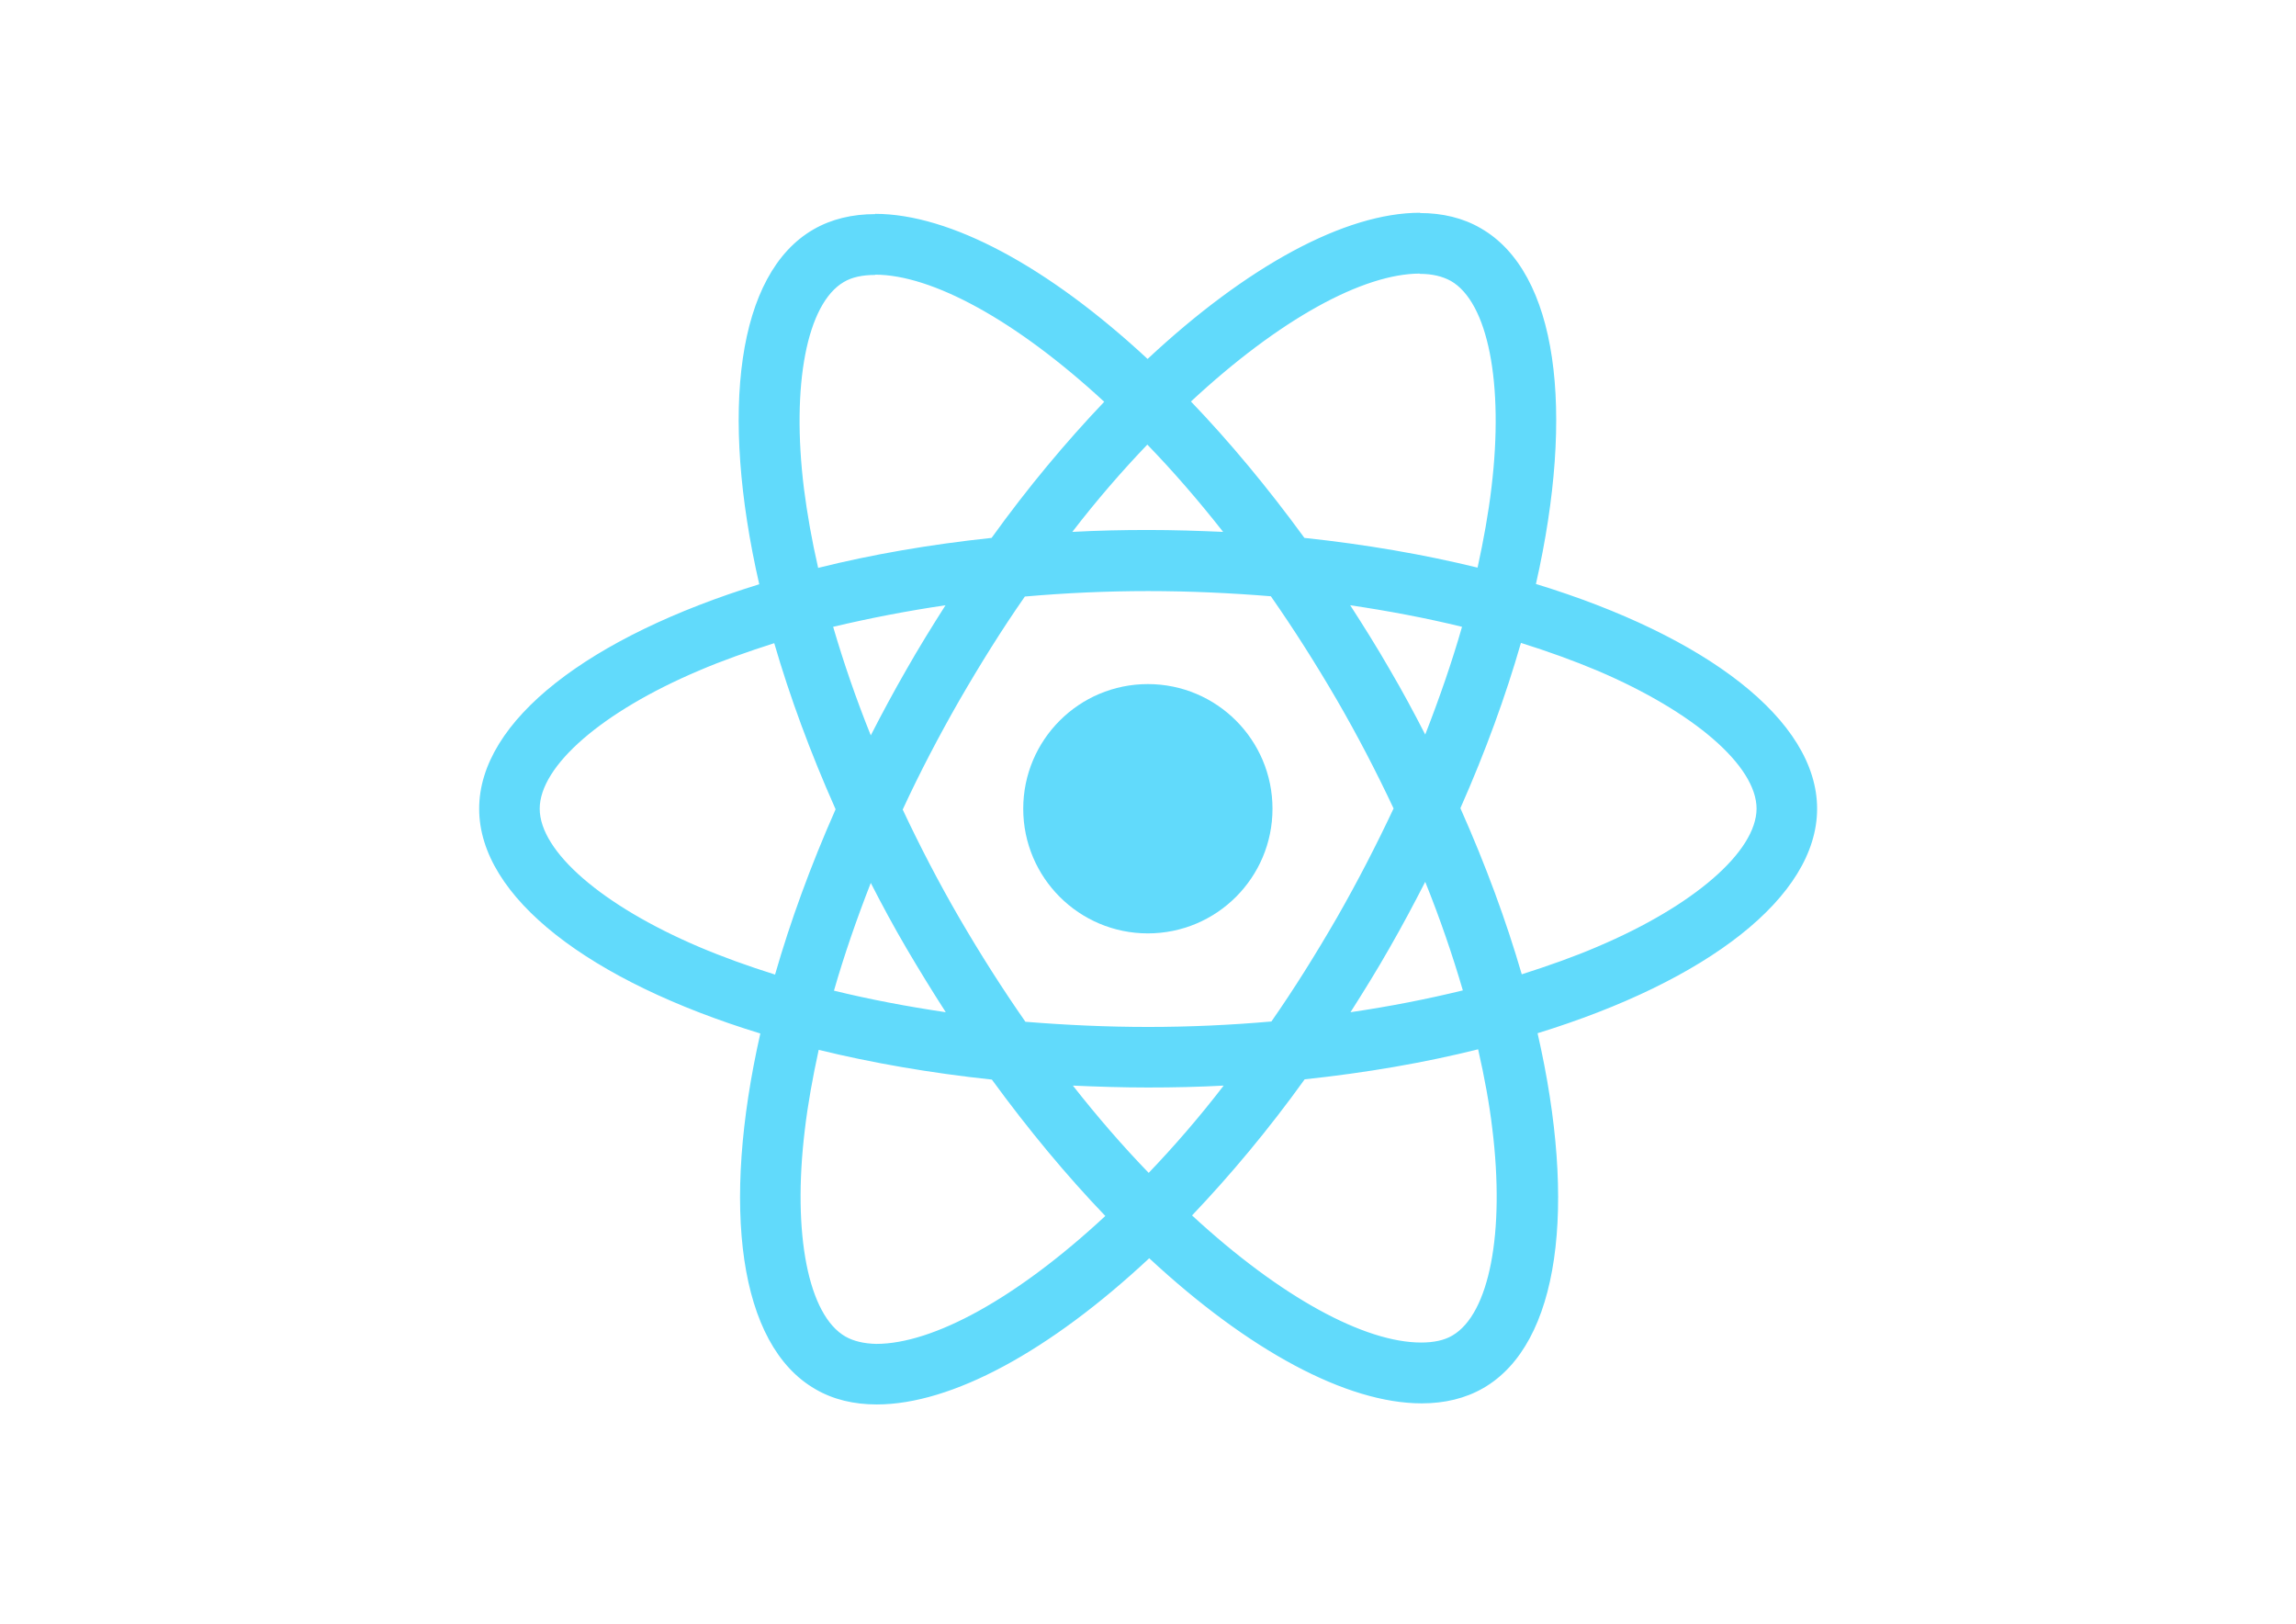
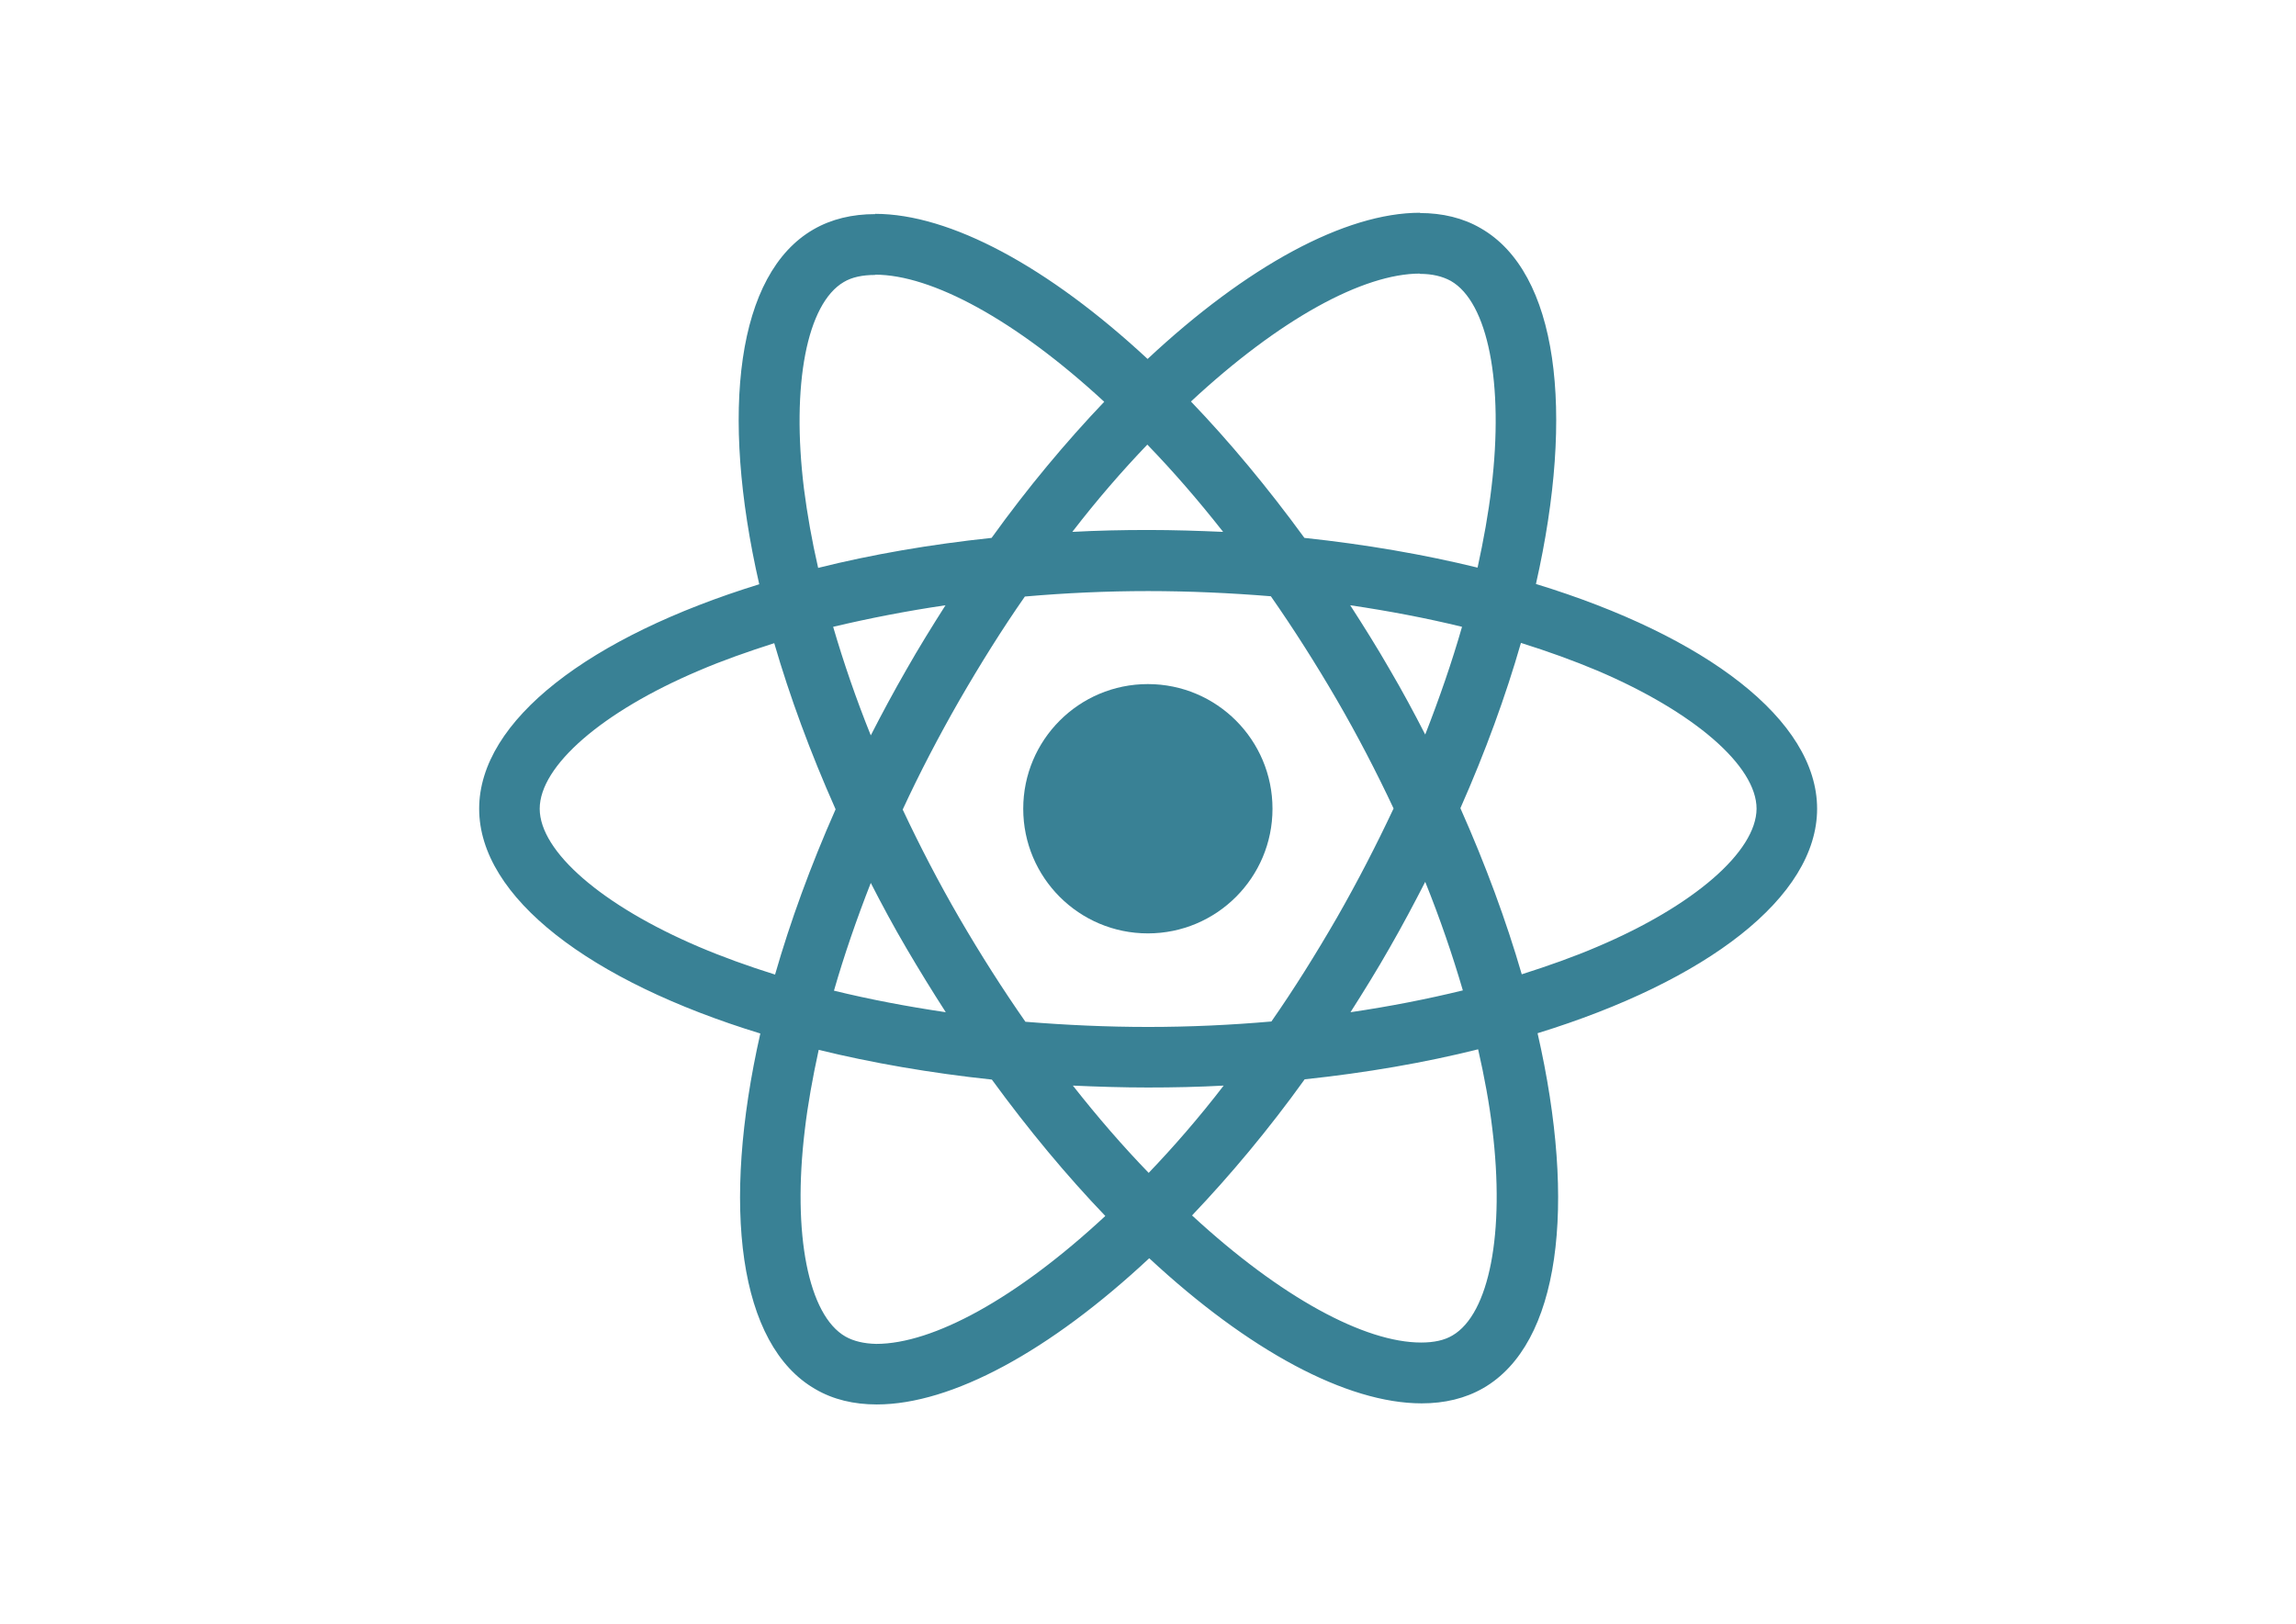
<svg xmlns="http://www.w3.org/2000/svg" viewBox="0 0 841.9 595.3">
-   <g fill="#61DAFB">
+   <g fill="#398195">
    <path d="M666.3 296.5c0-32.5-40.7-63.3-103.1-82.4 14.4-63.6 8-114.2-20.2-130.4-6.5-3.8-14.1-5.6-22.4-5.6v22.3c4.6 0 8.3.9 11.4 2.6 13.6 7.8 19.5 37.5 14.9 75.7-1.1 9.4-2.9 19.3-5.1 29.4-19.6-4.8-41-8.5-63.5-10.9-13.5-18.5-27.5-35.3-41.6-50 32.6-30.3 63.2-46.9 84-46.9V78c-27.5 0-63.5 19.6-99.9 53.6-36.4-33.8-72.4-53.2-99.9-53.2v22.3c20.7 0 51.4 16.5 84 46.6-14 14.7-28 31.4-41.3 49.9-22.6 2.4-44 6.1-63.6 11-2.3-10-4-19.7-5.2-29-4.7-38.2 1.1-67.9 14.6-75.8 3-1.8 6.9-2.6 11.5-2.6V78.5c-8.4 0-16 1.8-22.6 5.6-28.1 16.2-34.4 66.7-19.9 130.1-62.2 19.2-102.7 49.9-102.7 82.3 0 32.5 40.7 63.3 103.1 82.4-14.4 63.6-8 114.2 20.2 130.4 6.5 3.8 14.1 5.6 22.5 5.6 27.5 0 63.5-19.6 99.9-53.6 36.4 33.8 72.4 53.2 99.9 53.2 8.4 0 16-1.8 22.6-5.6 28.1-16.2 34.4-66.7 19.9-130.1 62-19.1 102.5-49.9 102.5-82.3zm-130.2-66.7c-3.7 12.9-8.3 26.2-13.5 39.5-4.1-8-8.4-16-13.1-24-4.6-8-9.5-15.8-14.4-23.4 14.2 2.1 27.9 4.7 41 7.9zm-45.8 106.5c-7.8 13.5-15.8 26.3-24.1 38.2-14.9 1.3-30 2-45.2 2-15.1 0-30.2-.7-45-1.9-8.3-11.9-16.4-24.6-24.2-38-7.6-13.1-14.5-26.4-20.8-39.8 6.2-13.4 13.2-26.8 20.7-39.9 7.8-13.5 15.8-26.3 24.1-38.2 14.9-1.3 30-2 45.2-2 15.1 0 30.2.7 45 1.9 8.3 11.9 16.4 24.6 24.2 38 7.6 13.1 14.5 26.4 20.8 39.8-6.3 13.4-13.2 26.8-20.7 39.9zm32.3-13c5.4 13.4 10 26.8 13.8 39.8-13.1 3.2-26.9 5.9-41.2 8 4.9-7.7 9.8-15.6 14.4-23.7 4.6-8 8.9-16.1 13-24.1zM421.2 430c-9.3-9.6-18.6-20.3-27.8-32 9 .4 18.2.7 27.5.7 9.4 0 18.7-.2 27.8-.7-9 11.7-18.3 22.4-27.5 32zm-74.4-58.9c-14.2-2.1-27.9-4.7-41-7.9 3.7-12.9 8.3-26.2 13.5-39.5 4.1 8 8.4 16 13.1 24 4.7 8 9.5 15.8 14.4 23.4zM420.7 163c9.3 9.6 18.6 20.3 27.8 32-9-.4-18.2-.7-27.5-.7-9.4 0-18.7.2-27.8.7 9-11.7 18.3-22.4 27.5-32zm-74 58.9c-4.9 7.7-9.8 15.6-14.4 23.7-4.6 8-8.9 16-13 24-5.4-13.4-10-26.8-13.8-39.8 13.1-3.1 26.9-5.8 41.2-7.9zm-90.5 125.2c-35.4-15.1-58.3-34.9-58.3-50.6 0-15.7 22.9-35.6 58.3-50.6 8.6-3.7 18-7 27.7-10.1 5.7 19.6 13.2 40 22.5 60.9-9.2 20.8-16.6 41.1-22.2 60.6-9.9-3.1-19.3-6.5-28-10.2zM310 490c-13.6-7.8-19.5-37.5-14.9-75.7 1.1-9.4 2.9-19.3 5.1-29.4 19.6 4.8 41 8.5 63.5 10.9 13.5 18.5 27.5 35.3 41.6 50-32.6 30.3-63.2 46.9-84 46.9-4.5-.1-8.3-1-11.3-2.7zm237.2-76.2c4.7 38.2-1.1 67.9-14.6 75.8-3 1.8-6.9 2.6-11.5 2.6-20.7 0-51.4-16.5-84-46.6 14-14.7 28-31.4 41.3-49.9 22.6-2.4 44-6.1 63.6-11 2.3 10.1 4.1 19.8 5.2 29.1zm38.5-66.7c-8.6 3.7-18 7-27.7 10.1-5.7-19.6-13.2-40-22.5-60.9 9.2-20.8 16.6-41.1 22.2-60.6 9.9 3.1 19.3 6.5 28.1 10.2 35.4 15.1 58.3 34.9 58.3 50.6-.1 15.7-23 35.6-58.4 50.6zM320.8 78.4z" />
    <circle cx="420.9" cy="296.5" r="45.7" />
    <path d="M520.5 78.1z" />
  </g>
</svg>
